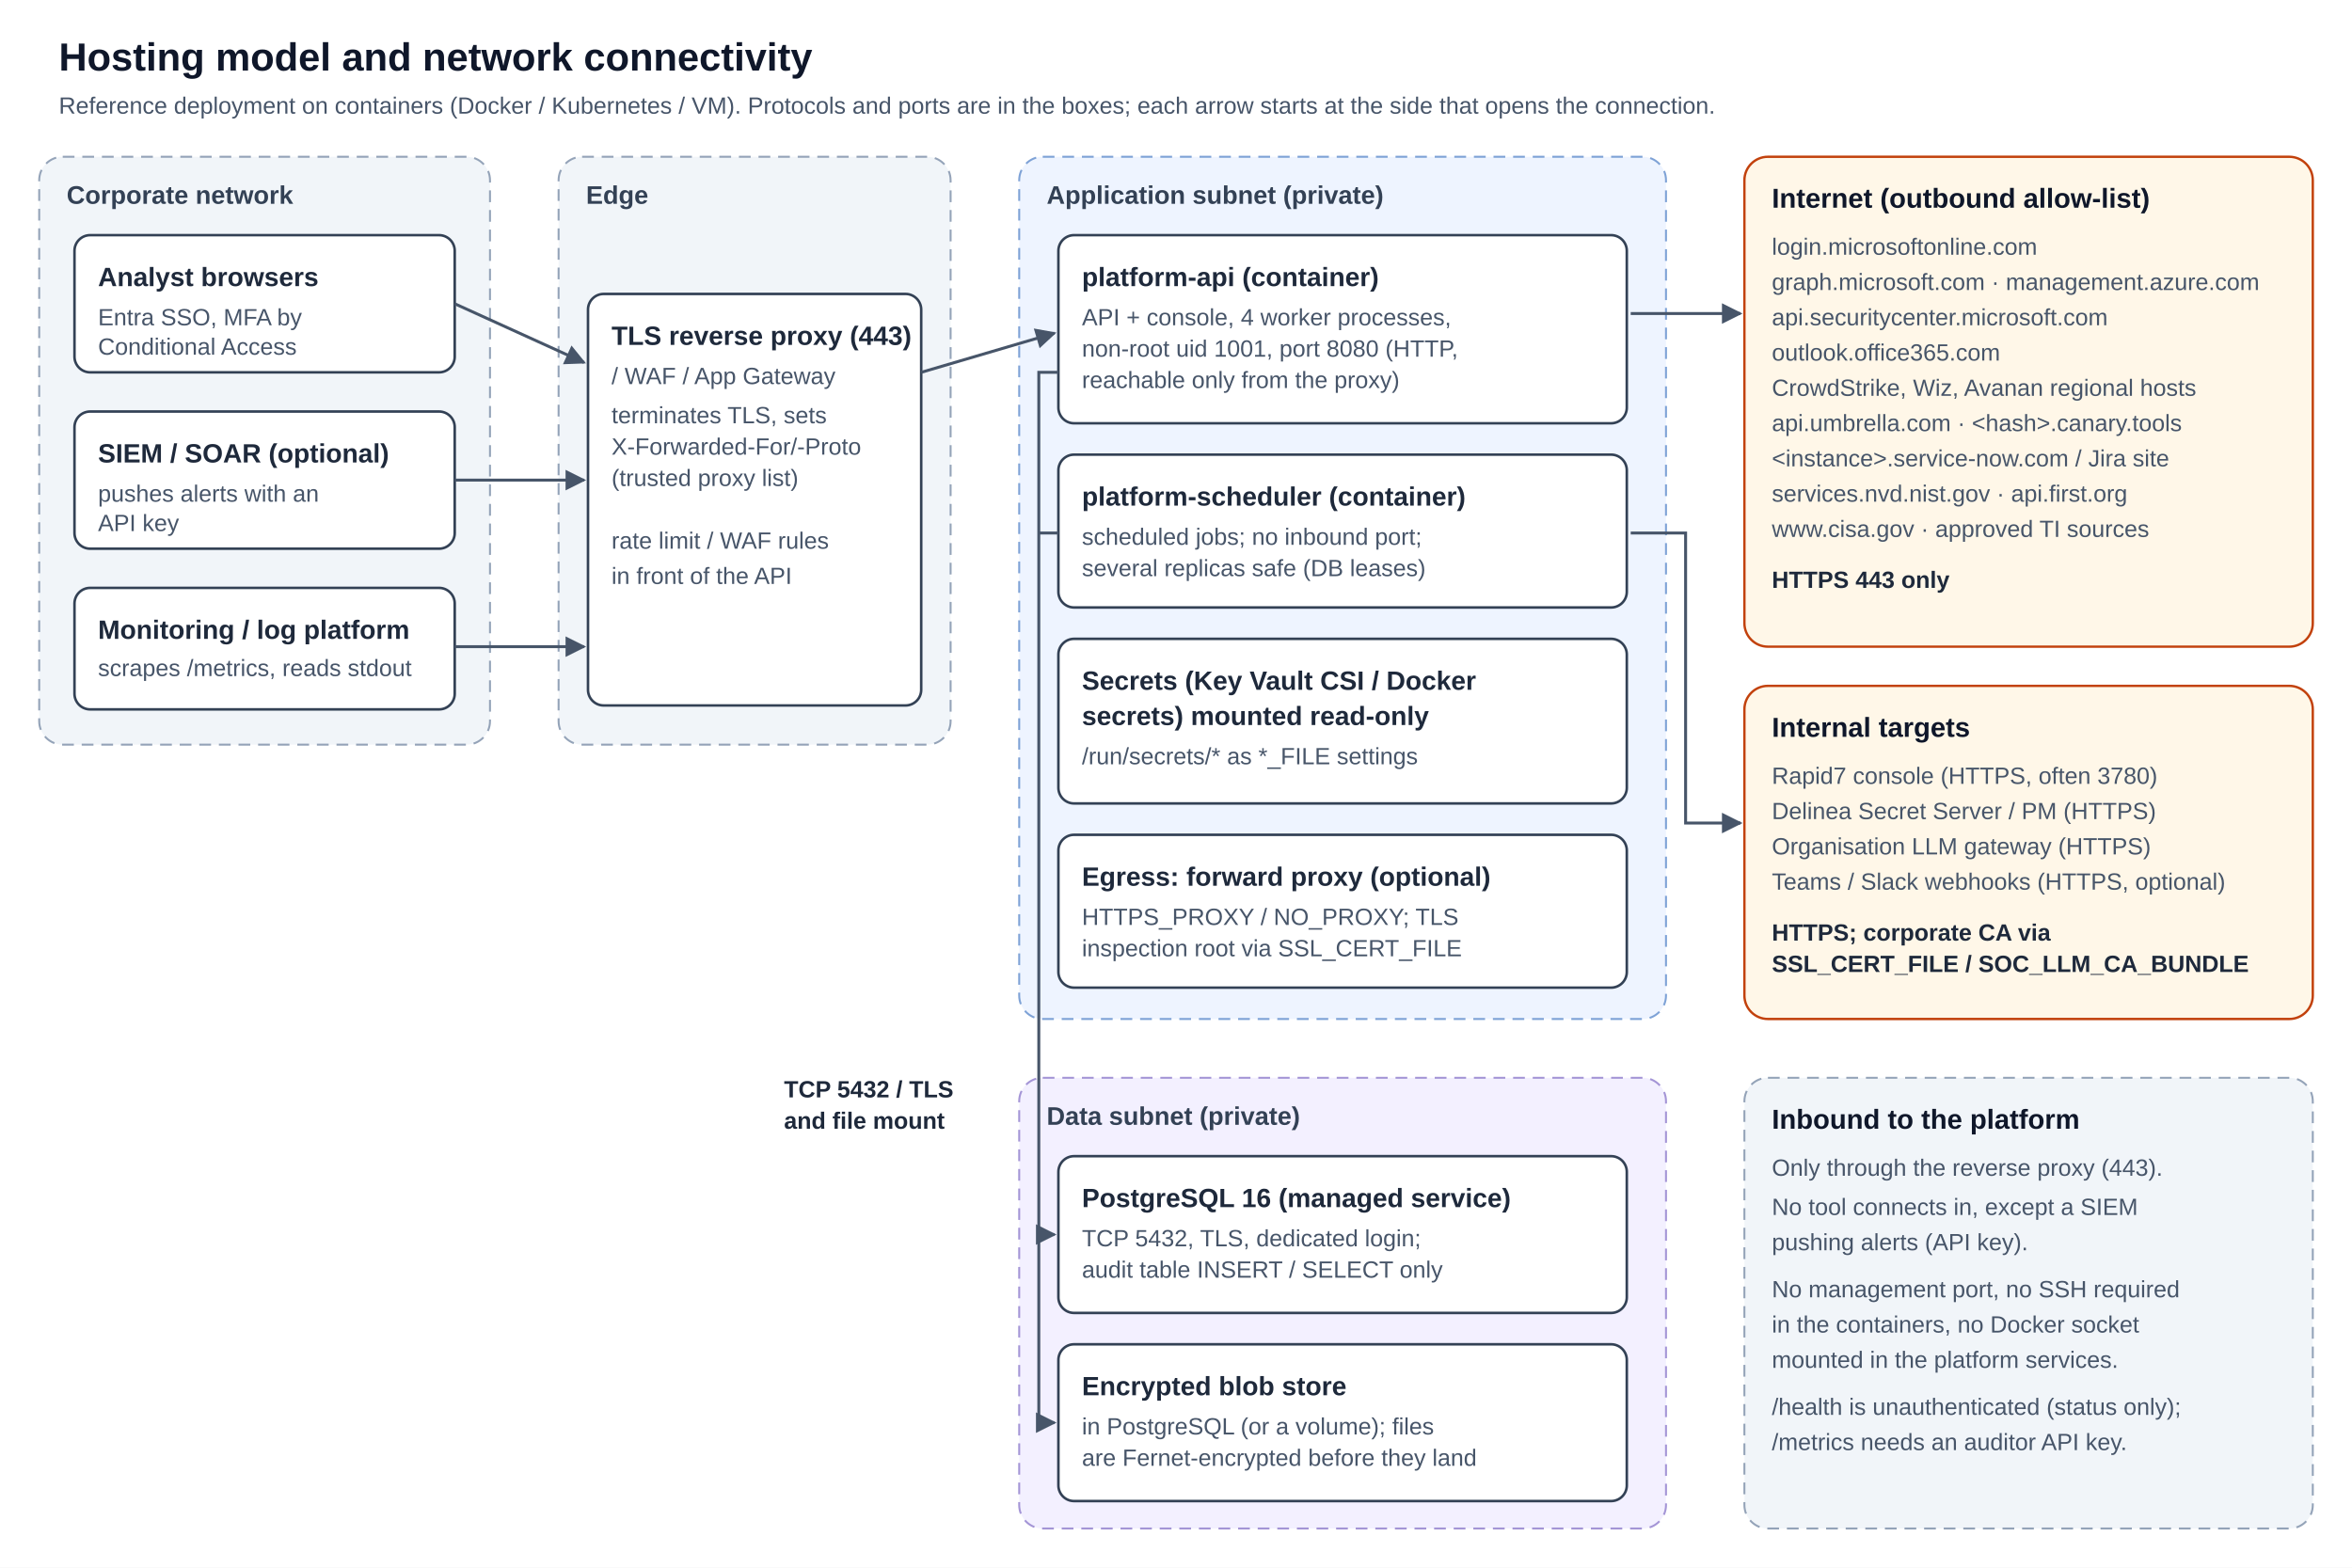
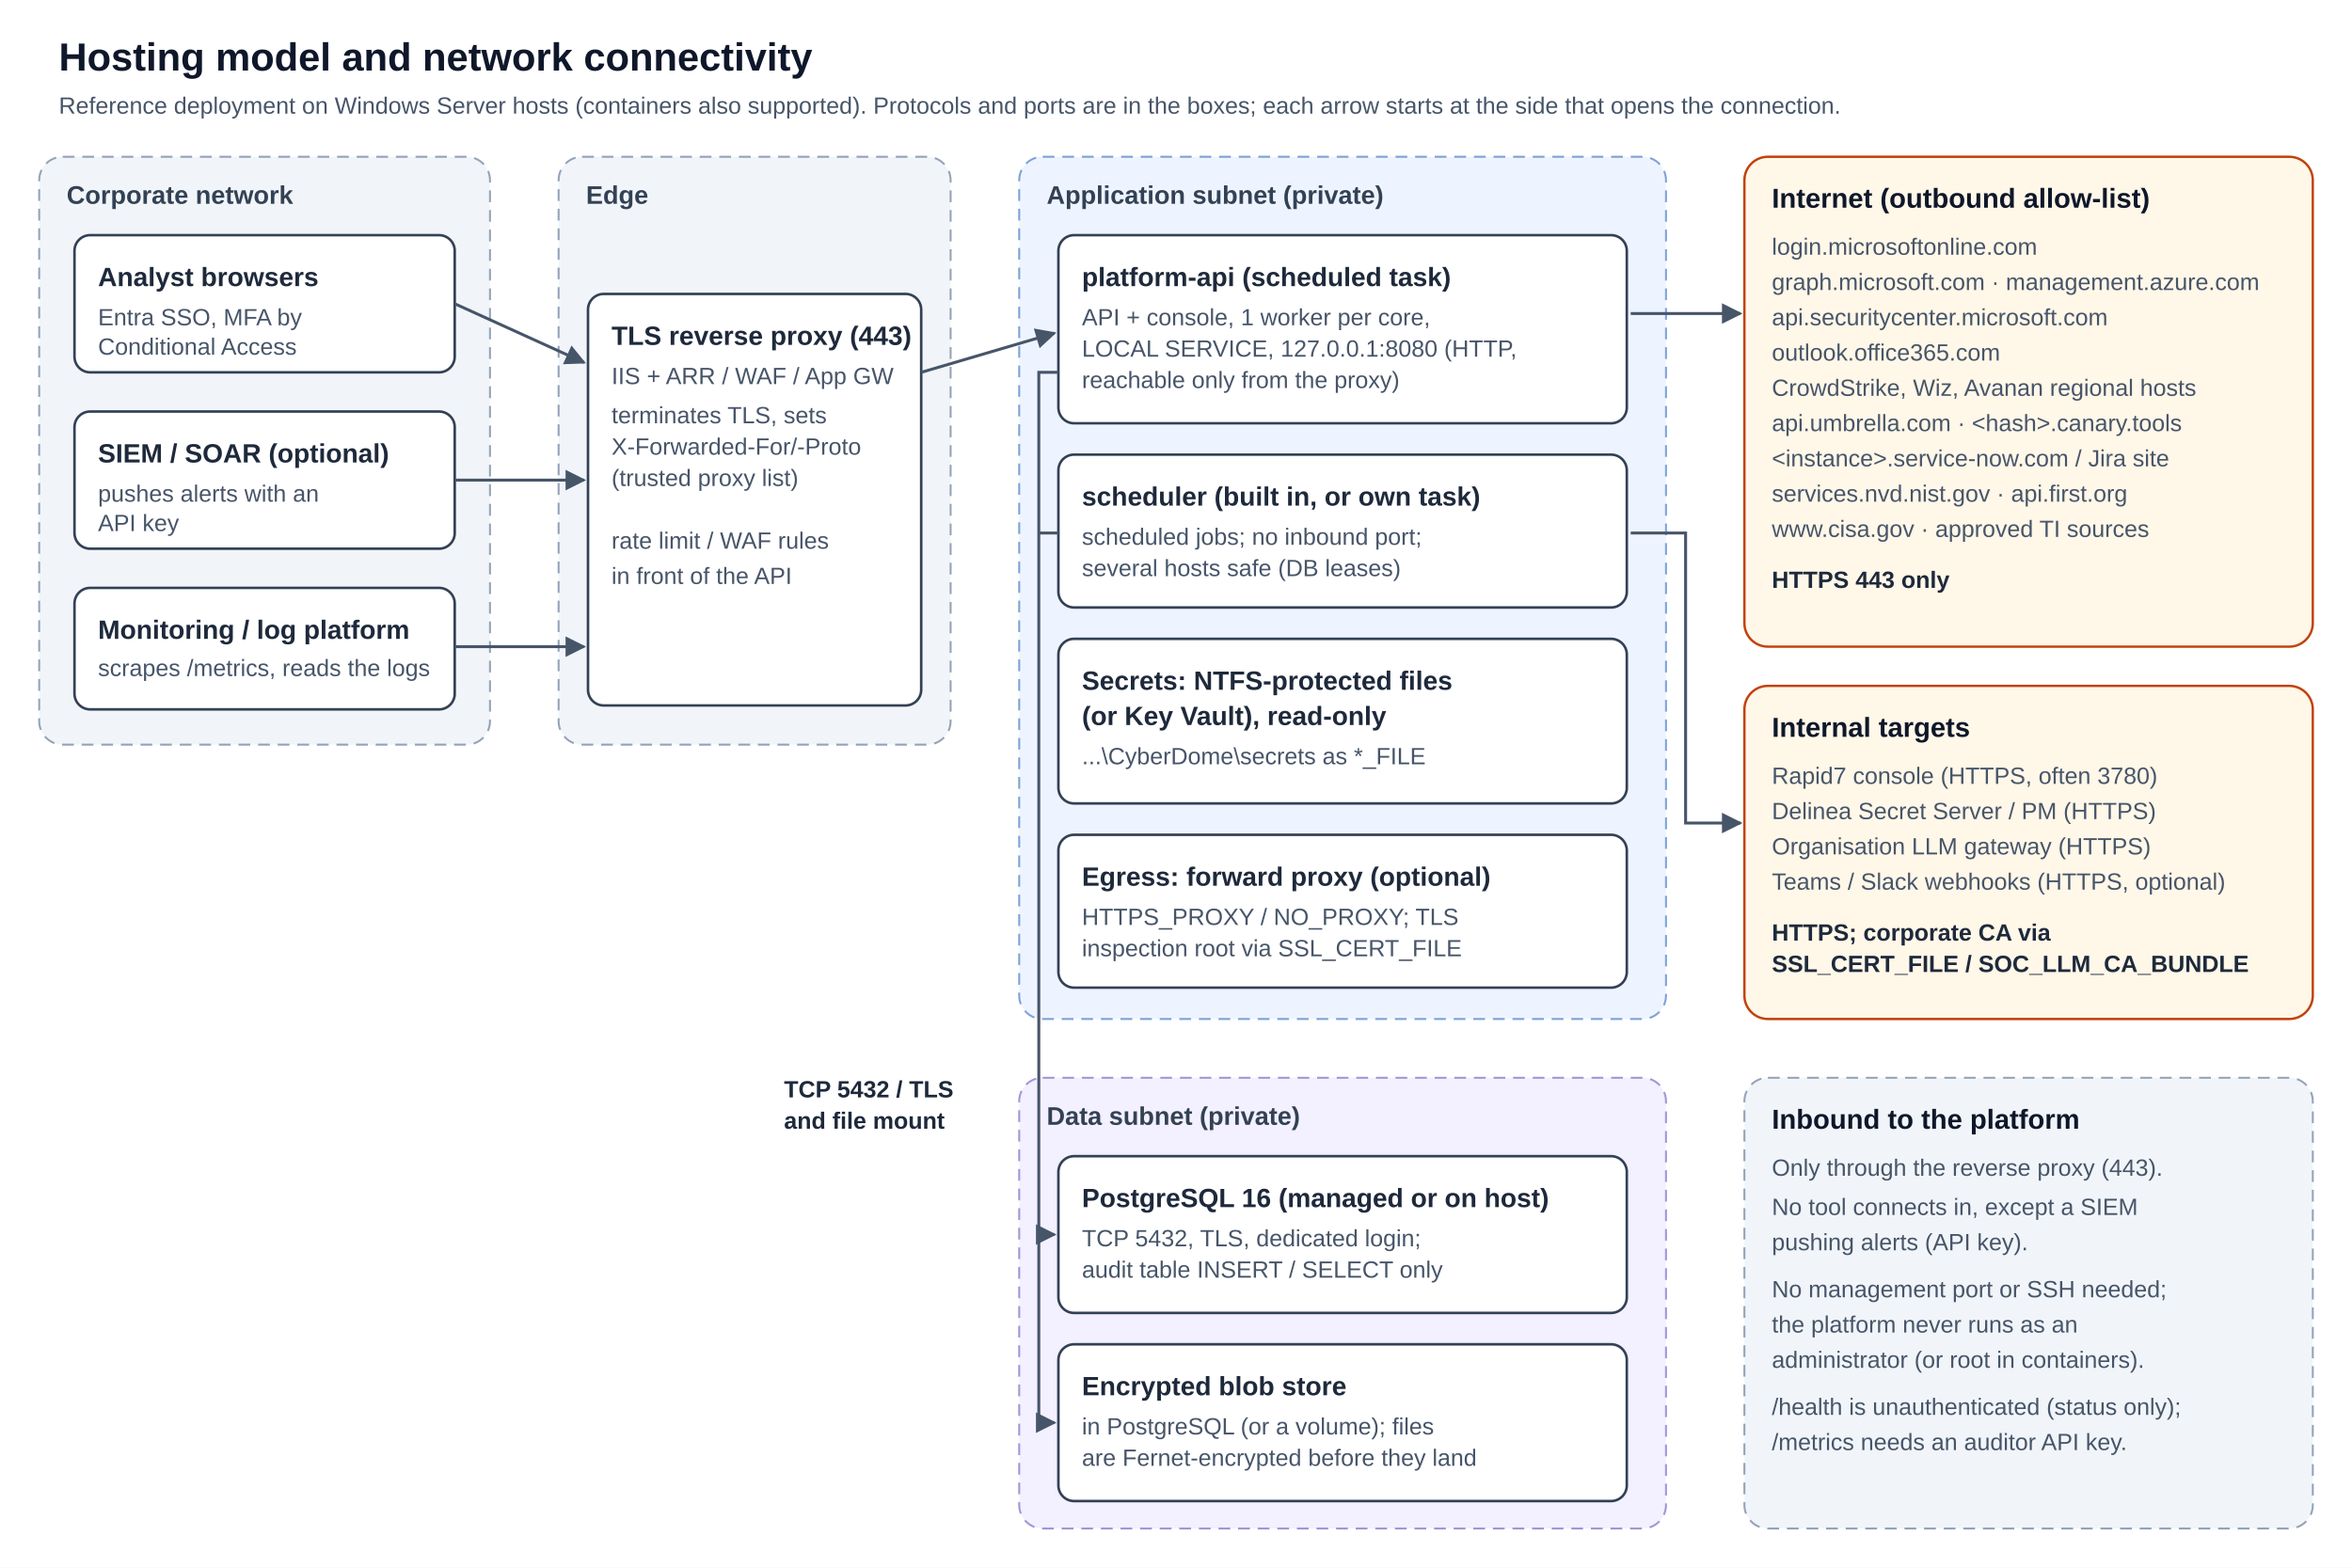
<svg xmlns="http://www.w3.org/2000/svg" viewBox="0 0 1200 800" font-family="Segoe UI, Arial, sans-serif" font-size="14">
  <defs>
    <marker id="a" viewBox="0 0 10 10" refX="9" refY="5" markerWidth="7" markerHeight="7" orient="auto-start-reverse">
      <path d="M0,0 L10,5 L0,10 z" fill="#475569" />
    </marker>
    <style>
      .zone{fill:#f1f5f9;stroke:#94a3b8;stroke-dasharray:6 4}
      .zoneb{fill:#eef4ff;stroke:#7ea2d6;stroke-dasharray:6 4}
      .zoned{fill:#f3f0ff;stroke:#a495d6;stroke-dasharray:6 4}
      .box{fill:#ffffff;stroke:#334155;stroke-width:1.3}
      .ext{fill:#fff7e8;stroke:#c2410c;stroke-width:1.2}
      .h{font-weight:600;fill:#0f172a}
      .t{font-weight:600;fill:#1e293b;font-size:13.5px}
      .s{fill:#475569;font-size:12px}
      .z{fill:#334155;font-weight:600;font-size:13px}
      .line{stroke:#475569;stroke-width:1.5;fill:none;marker-end:url(#a)}
      .lbl{fill:#1e293b;font-size:12px;font-weight:600}
    </style>
  </defs>
  <rect width="1200" height="800" fill="#ffffff" />
  <text x="30" y="36" class="h" font-size="20">Hosting model and network connectivity</text>
-   <text x="30" y="58" class="s">Reference deployment on containers (Docker / Kubernetes / VM). Protocols and ports are in the boxes; each arrow starts at the side that opens the connection.</text>
+   <text x="30" y="58" class="s">Reference deployment on Windows Server hosts (containers also supported). Protocols and ports are in the boxes; each arrow starts at the side that opens the connection.</text>
  <rect x="20" y="80" width="230" height="300" rx="12" class="zone" />
  <text x="34" y="104" class="z">Corporate network</text>
  <rect x="38" y="120" width="194" height="70" rx="8" class="box" />
  <text x="50" y="146" class="t">Analyst browsers</text>
  <text x="50" y="166" class="s">Entra SSO, MFA by</text>
  <text x="50" y="181" class="s">Conditional Access</text>
  <rect x="38" y="210" width="194" height="70" rx="8" class="box" />
  <text x="50" y="236" class="t">SIEM / SOAR (optional)</text>
  <text x="50" y="256" class="s">pushes alerts with an</text>
  <text x="50" y="271" class="s">API key</text>
  <rect x="38" y="300" width="194" height="62" rx="8" class="box" />
  <text x="50" y="326" class="t">Monitoring / log platform</text>
-   <text x="50" y="345" class="s">scrapes /metrics, reads stdout</text>
+   <text x="50" y="345" class="s">scrapes /metrics, reads the logs</text>
  <rect x="285" y="80" width="200" height="300" rx="12" class="zone" />
  <text x="299" y="104" class="z">Edge</text>
  <rect x="300" y="150" width="170" height="210" rx="8" class="box" />
  <text x="312" y="176" class="t">TLS reverse proxy (443)</text>
-   <text x="312" y="196" class="s">/ WAF / App Gateway</text>
+   <text x="312" y="196" class="s">IIS + ARR / WAF / App GW</text>
  <text x="312" y="216" class="s">terminates TLS, sets</text>
  <text x="312" y="232" class="s">X-Forwarded-For/-Proto</text>
  <text x="312" y="248" class="s">(trusted proxy list)</text>
  <text x="312" y="280" class="s">rate limit / WAF rules</text>
  <text x="312" y="298" class="s">in front of the API</text>
  <rect x="520" y="80" width="330" height="440" rx="12" class="zoneb" />
  <text x="534" y="104" class="z">Application subnet (private)</text>
  <rect x="540" y="120" width="290" height="96" rx="8" class="box" />
-   <text x="552" y="146" class="t">platform-api (container)</text>
-   <text x="552" y="166" class="s">API + console, 4 worker processes,</text>
-   <text x="552" y="182" class="s">non-root uid 1001, port 8080 (HTTP,</text>
+   <text x="552" y="146" class="t">platform-api (scheduled task)</text>
+   <text x="552" y="166" class="s">API + console, 1 worker per core,</text>
+   <text x="552" y="182" class="s">LOCAL SERVICE, 127.0.0.1:8080 (HTTP,</text>
  <text x="552" y="198" class="s">reachable only from the proxy)</text>
  <rect x="540" y="232" width="290" height="78" rx="8" class="box" />
-   <text x="552" y="258" class="t">platform-scheduler (container)</text>
+   <text x="552" y="258" class="t">scheduler (built in, or own task)</text>
  <text x="552" y="278" class="s">scheduled jobs; no inbound port;</text>
-   <text x="552" y="294" class="s">several replicas safe (DB leases)</text>
+   <text x="552" y="294" class="s">several hosts safe (DB leases)</text>
  <rect x="540" y="326" width="290" height="84" rx="8" class="box" />
-   <text x="552" y="352" class="t">Secrets (Key Vault CSI / Docker</text>
-   <text x="552" y="370" class="t">secrets) mounted read-only</text>
-   <text x="552" y="390" class="s">/run/secrets/* as *_FILE settings</text>
+   <text x="552" y="352" class="t">Secrets: NTFS-protected files</text>
+   <text x="552" y="370" class="t">(or Key Vault), read-only</text>
+   <text x="552" y="390" class="s">...\CyberDome\secrets as *_FILE</text>
  <rect x="540" y="426" width="290" height="78" rx="8" class="box" />
  <text x="552" y="452" class="t">Egress: forward proxy (optional)</text>
  <text x="552" y="472" class="s">HTTPS_PROXY / NO_PROXY; TLS</text>
  <text x="552" y="488" class="s">inspection root via SSL_CERT_FILE</text>
  <rect x="520" y="550" width="330" height="230" rx="12" class="zoned" />
  <text x="534" y="574" class="z">Data subnet (private)</text>
  <rect x="540" y="590" width="290" height="80" rx="8" class="box" />
-   <text x="552" y="616" class="t">PostgreSQL 16 (managed service)</text>
+   <text x="552" y="616" class="t">PostgreSQL 16 (managed or on host)</text>
  <text x="552" y="636" class="s">TCP 5432, TLS, dedicated login;</text>
  <text x="552" y="652" class="s">audit table INSERT / SELECT only</text>
  <rect x="540" y="686" width="290" height="80" rx="8" class="box" />
  <text x="552" y="712" class="t">Encrypted blob store</text>
  <text x="552" y="732" class="s">in PostgreSQL (or a volume); files</text>
  <text x="552" y="748" class="s">are Fernet-encrypted before they land</text>
  <rect x="890" y="80" width="290" height="250" rx="12" class="ext" />
  <text x="904" y="106" class="h">Internet (outbound allow-list)</text>
  <text x="904" y="130" class="s">login.microsoftonline.com</text>
  <text x="904" y="148" class="s">graph.microsoft.com · management.azure.com</text>
  <text x="904" y="166" class="s">api.securitycenter.microsoft.com</text>
  <text x="904" y="184" class="s">outlook.office365.com</text>
  <text x="904" y="202" class="s">CrowdStrike, Wiz, Avanan regional hosts</text>
  <text x="904" y="220" class="s">api.umbrella.com · &lt;hash&gt;.canary.tools</text>
  <text x="904" y="238" class="s">&lt;instance&gt;.service-now.com / Jira site</text>
  <text x="904" y="256" class="s">services.nvd.nist.gov · api.first.org</text>
  <text x="904" y="274" class="s">www.cisa.gov · approved TI sources</text>
  <text x="904" y="300" class="lbl">HTTPS 443 only</text>
  <rect x="890" y="350" width="290" height="170" rx="12" class="ext" />
  <text x="904" y="376" class="h">Internal targets</text>
  <text x="904" y="400" class="s">Rapid7 console (HTTPS, often 3780)</text>
  <text x="904" y="418" class="s">Delinea Secret Server / PM (HTTPS)</text>
  <text x="904" y="436" class="s">Organisation LLM gateway (HTTPS)</text>
  <text x="904" y="454" class="s">Teams / Slack webhooks (HTTPS, optional)</text>
  <text x="904" y="480" class="lbl">HTTPS; corporate CA via</text>
  <text x="904" y="496" class="lbl">SSL_CERT_FILE / SOC_LLM_CA_BUNDLE</text>
  <rect x="890" y="550" width="290" height="230" rx="12" class="zone" />
  <text x="904" y="576" class="h">Inbound to the platform</text>
  <text x="904" y="600" class="s">Only through the reverse proxy (443).</text>
  <text x="904" y="620" class="s">No tool connects in, except a SIEM</text>
  <text x="904" y="638" class="s">pushing alerts (API key).</text>
-   <text x="904" y="662" class="s">No management port, no SSH required</text>
-   <text x="904" y="680" class="s">in the containers, no Docker socket</text>
-   <text x="904" y="698" class="s">mounted in the platform services.</text>
+   <text x="904" y="662" class="s">No management port or SSH needed;</text>
+   <text x="904" y="680" class="s">the platform never runs as an</text>
+   <text x="904" y="698" class="s">administrator (or root in containers).</text>
  <text x="904" y="722" class="s">/health is unauthenticated (status only);</text>
  <text x="904" y="740" class="s">/metrics needs an auditor API key.</text>
  <path d="M232,155 L298,185" class="line" />
  <path d="M232,245 L298,245" class="line" />
  <path d="M232,330 L298,330" class="line" />
  <path d="M470,190 L538,170" class="line" />
  <path d="M540,190 L530,190 L530,630 L538,630" class="line" />
  <path d="M540,272 L530,272" stroke="#475569" stroke-width="1.5" />
  <path d="M530,630 L530,726 L538,726" class="line" />
  <text x="400" y="560" class="lbl">TCP 5432 / TLS</text>
  <text x="400" y="576" class="lbl">and file mount</text>
  <path d="M832,160 L888,160" class="line" />
  <path d="M832,272 L860,272 L860,420 L888,420" class="line" />
</svg>
